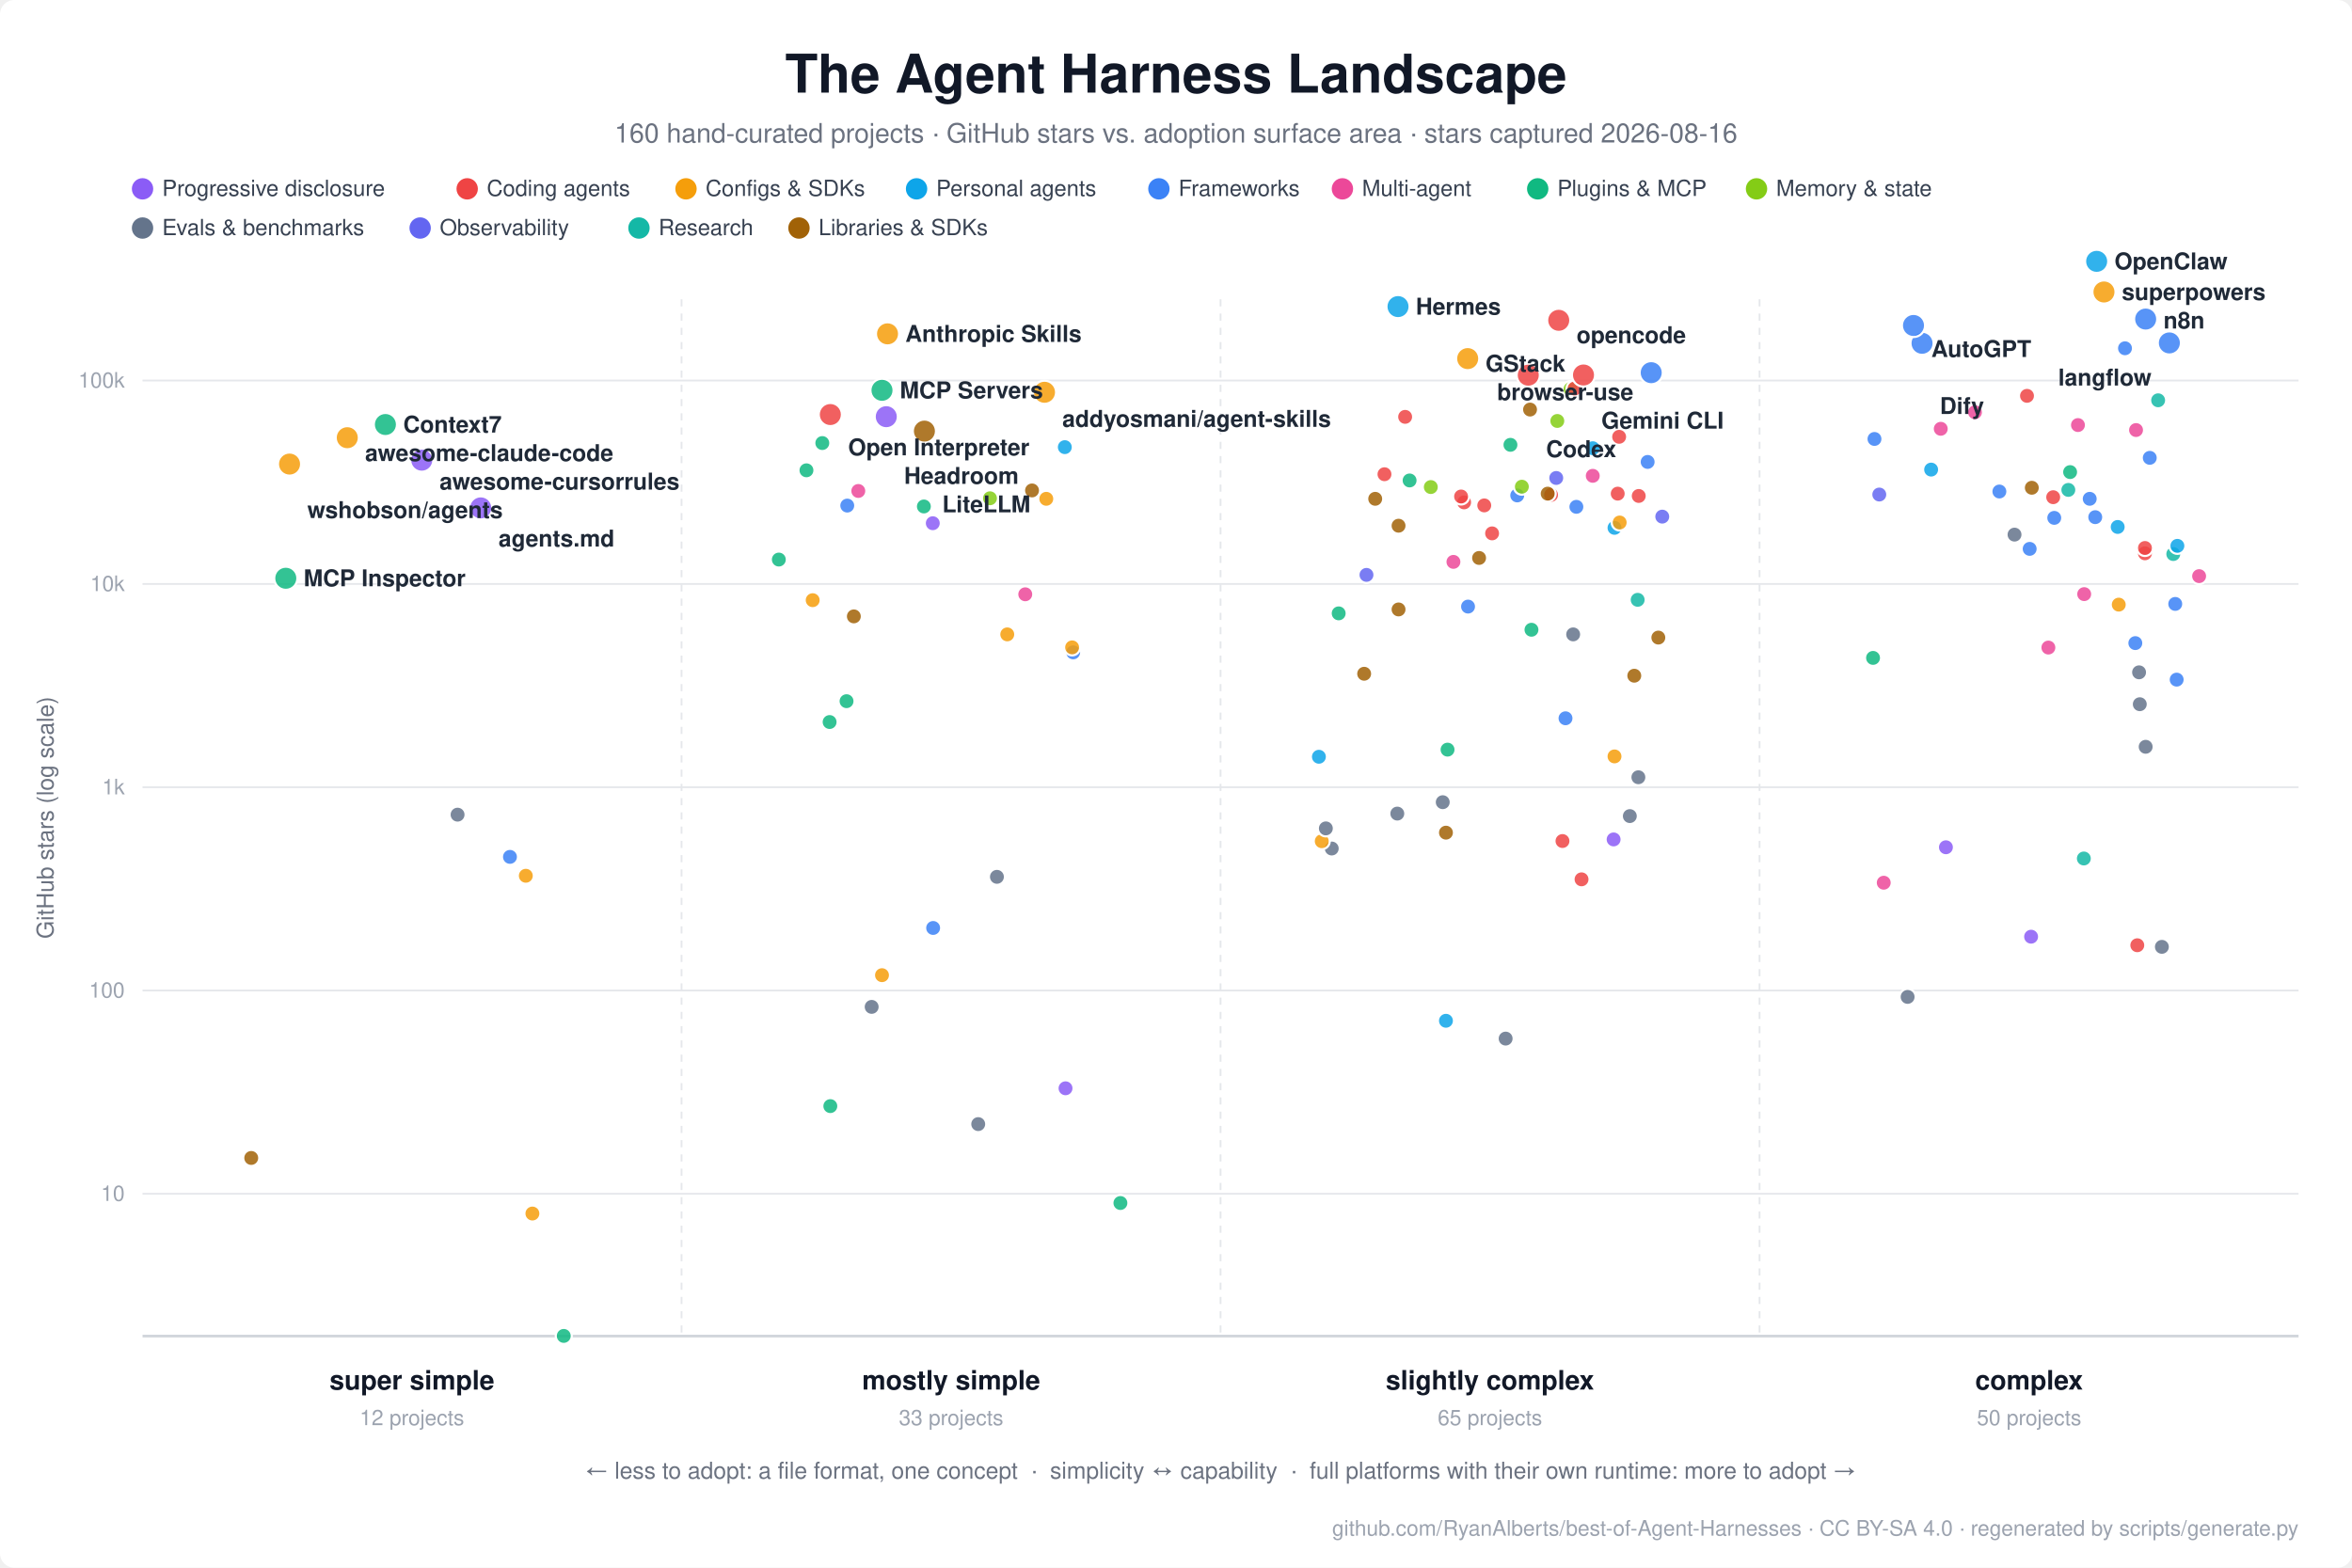
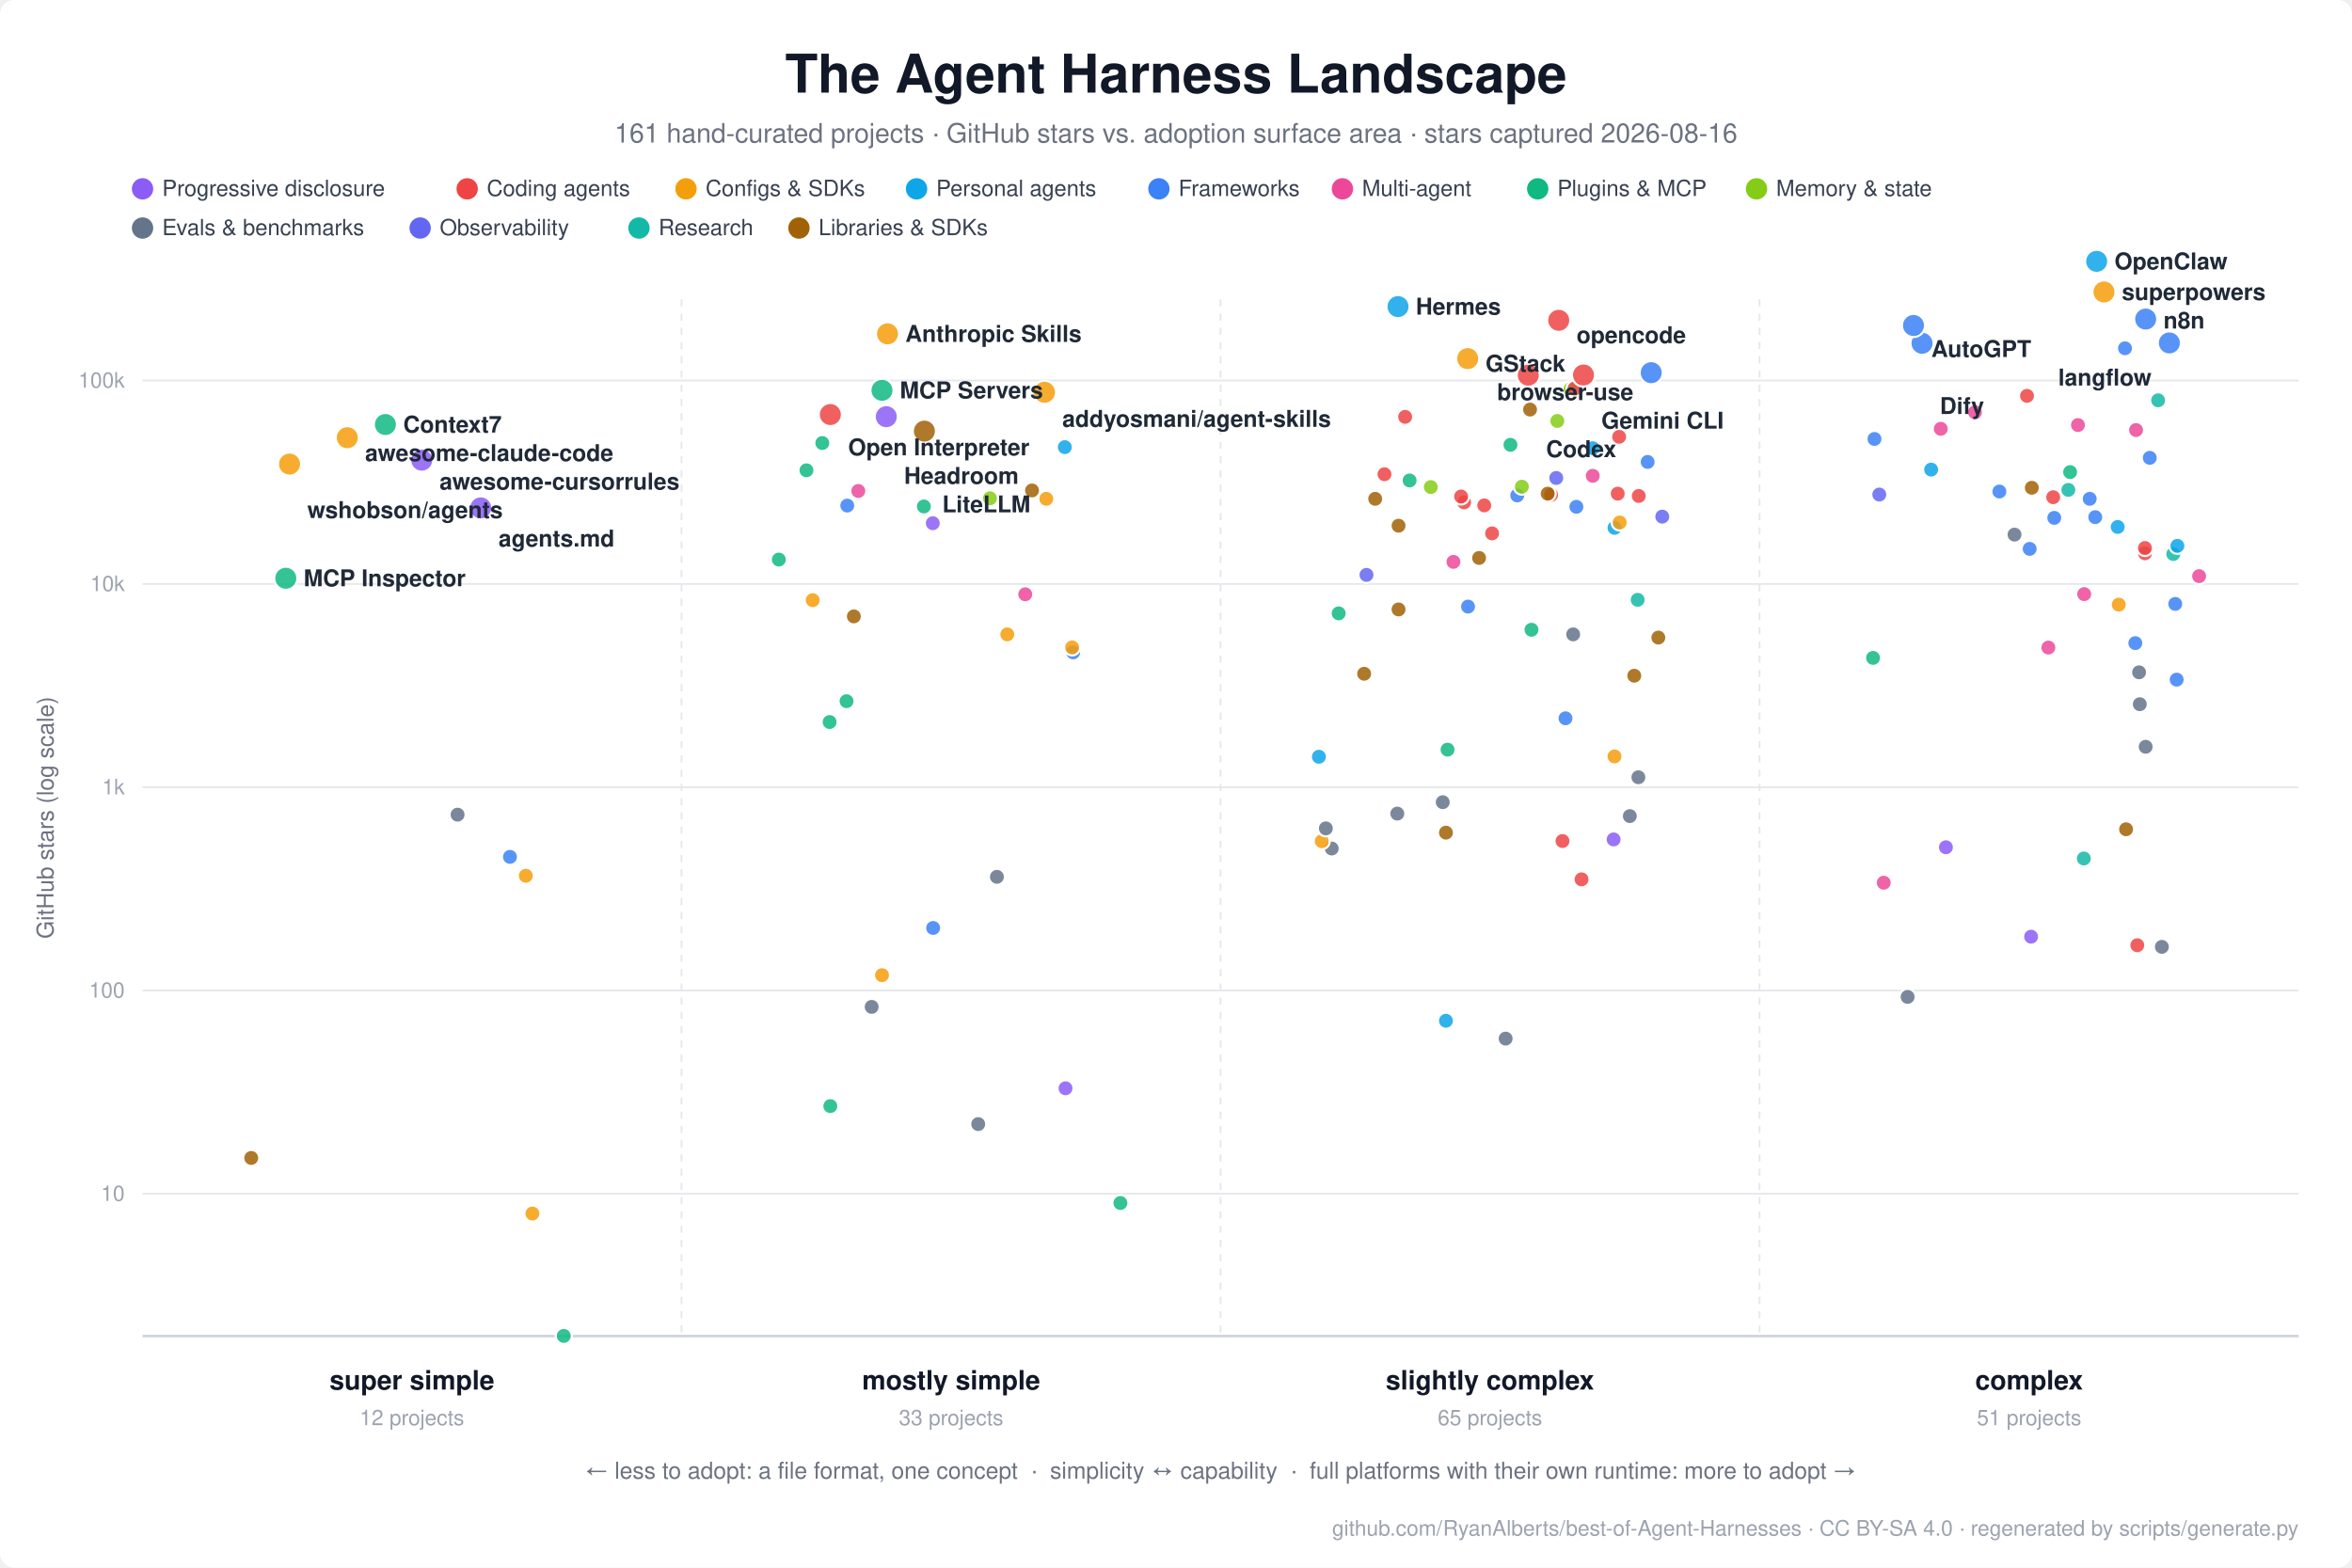
<svg xmlns="http://www.w3.org/2000/svg" viewBox="0 0 1320 880" font-family="-apple-system, 'Segoe UI', Helvetica, Arial, sans-serif">
  <rect width="1320" height="880" fill="#ffffff" rx="8" />
  <text x="660.0" y="52" text-anchor="middle" font-size="30" font-weight="700" fill="#111827">The Agent Harness Landscape</text>
-   <text x="660.0" y="80" text-anchor="middle" font-size="15" fill="#6b7280">160 hand-curated projects · GitHub stars vs. adoption surface area · stars captured 2026-08-16</text>
+   <text x="660.0" y="80" text-anchor="middle" font-size="15" fill="#6b7280">161 hand-curated projects · GitHub stars vs. adoption surface area · stars captured 2026-08-16</text>
  <circle cx="80" cy="106" r="6" fill="#8b5cf6" />
  <text x="91" y="110" font-size="12.5" fill="#374151">Progressive disclosure</text>
  <circle cx="262.2" cy="106" r="6" fill="#ef4444" />
  <text x="273.2" y="110" font-size="12.5" fill="#374151">Coding agents</text>
  <circle cx="385.0" cy="106" r="6" fill="#f59e0b" />
  <text x="396.0" y="110" font-size="12.5" fill="#374151">Configs &amp; SDKs</text>
  <circle cx="514.4" cy="106" r="6" fill="#0ea5e9" />
  <text x="525.4" y="110" font-size="12.5" fill="#374151">Personal agents</text>
  <circle cx="650.4" cy="106" r="6" fill="#3b82f6" />
  <text x="661.4" y="110" font-size="12.5" fill="#374151">Frameworks</text>
  <circle cx="753.4" cy="106" r="6" fill="#ec4899" />
  <text x="764.4" y="110" font-size="12.5" fill="#374151">Multi-agent</text>
  <circle cx="863.0" cy="106" r="6" fill="#10b981" />
  <text x="874.0" y="110" font-size="12.5" fill="#374151">Plugins &amp; MCP</text>
  <circle cx="985.8" cy="106" r="6" fill="#84cc16" />
  <text x="996.8" y="110" font-size="12.5" fill="#374151">Memory &amp; state</text>
  <circle cx="80" cy="128" r="6" fill="#64748b" />
  <text x="91" y="132" font-size="12.5" fill="#374151">Evals &amp; benchmarks</text>
  <circle cx="235.8" cy="128" r="6" fill="#6366f1" />
  <text x="246.8" y="132" font-size="12.5" fill="#374151">Observability</text>
  <circle cx="358.6" cy="128" r="6" fill="#14b8a6" />
  <text x="369.6" y="132" font-size="12.5" fill="#374151">Research</text>
  <circle cx="448.4" cy="128" r="6" fill="#a16207" />
  <text x="459.4" y="132" font-size="12.5" fill="#374151">Libraries &amp; SDKs</text>
  <line x1="80" y1="670.1" x2="1290" y2="670.1" stroke="#e5e7eb" stroke-width="1" />
  <text x="70" y="674.1" text-anchor="end" font-size="12" fill="#9ca3af">10</text>
  <line x1="80" y1="556.0" x2="1290" y2="556.0" stroke="#e5e7eb" stroke-width="1" />
  <text x="70" y="560.0" text-anchor="end" font-size="12" fill="#9ca3af">100</text>
  <line x1="80" y1="441.9" x2="1290" y2="441.9" stroke="#e5e7eb" stroke-width="1" />
  <text x="70" y="445.9" text-anchor="end" font-size="12" fill="#9ca3af">1k</text>
  <line x1="80" y1="327.8" x2="1290" y2="327.8" stroke="#e5e7eb" stroke-width="1" />
  <text x="70" y="331.8" text-anchor="end" font-size="12" fill="#9ca3af">10k</text>
  <line x1="80" y1="213.6" x2="1290" y2="213.6" stroke="#e5e7eb" stroke-width="1" />
  <text x="70" y="217.6" text-anchor="end" font-size="12" fill="#9ca3af">100k</text>
  <text x="30" y="459" font-size="13" fill="#6b7280" transform="rotate(-90 30 459)" text-anchor="middle">GitHub stars (log scale)</text>
  <text x="231.2" y="780" text-anchor="middle" font-size="15" font-weight="600" fill="#111827">super simple</text>
  <text x="231.2" y="800" text-anchor="middle" font-size="12" fill="#9ca3af">12 projects</text>
  <line x1="382.5" y1="168" x2="382.5" y2="750" stroke="#e5e7eb" stroke-width="1" stroke-dasharray="4 4" />
  <text x="533.8" y="780" text-anchor="middle" font-size="15" font-weight="600" fill="#111827">mostly simple</text>
  <text x="533.8" y="800" text-anchor="middle" font-size="12" fill="#9ca3af">33 projects</text>
  <line x1="685.0" y1="168" x2="685.0" y2="750" stroke="#e5e7eb" stroke-width="1" stroke-dasharray="4 4" />
  <text x="836.2" y="780" text-anchor="middle" font-size="15" font-weight="600" fill="#111827">slightly complex</text>
  <text x="836.2" y="800" text-anchor="middle" font-size="12" fill="#9ca3af">65 projects</text>
  <line x1="987.5" y1="168" x2="987.5" y2="750" stroke="#e5e7eb" stroke-width="1" stroke-dasharray="4 4" />
  <text x="1138.8" y="780" text-anchor="middle" font-size="15" font-weight="600" fill="#111827">complex</text>
-   <text x="1138.8" y="800" text-anchor="middle" font-size="12" fill="#9ca3af">50 projects</text>
+   <text x="1138.8" y="800" text-anchor="middle" font-size="12" fill="#9ca3af">51 projects</text>
  <line x1="80" y1="750" x2="1290" y2="750" stroke="#d1d5db" stroke-width="1.5" />
  <text x="685.0" y="830" text-anchor="middle" font-size="13" fill="#6b7280">←  less to adopt: a file format, one concept  ·  simplicity ↔ capability  ·  full platforms with their own runtime: more to adopt  →</text>
  <circle cx="316.4" cy="749.9" r="4.5" fill="#10b981" fill-opacity="0.85" stroke="#ffffff" stroke-width="1.2" />
  <circle cx="298.8" cy="681.2" r="4.5" fill="#f59e0b" fill-opacity="0.85" stroke="#ffffff" stroke-width="1.2" />
  <circle cx="628.8" cy="675.3" r="4.5" fill="#10b981" fill-opacity="0.85" stroke="#ffffff" stroke-width="1.2" />
  <circle cx="141.0" cy="650.0" r="4.5" fill="#a16207" fill-opacity="0.85" stroke="#ffffff" stroke-width="1.2" />
  <circle cx="549.0" cy="631.0" r="4.5" fill="#64748b" fill-opacity="0.85" stroke="#ffffff" stroke-width="1.2" />
  <circle cx="466.0" cy="620.9" r="4.5" fill="#10b981" fill-opacity="0.85" stroke="#ffffff" stroke-width="1.2" />
  <circle cx="598.0" cy="610.9" r="4.5" fill="#8b5cf6" fill-opacity="0.85" stroke="#ffffff" stroke-width="1.2" />
  <circle cx="845.0" cy="583.0" r="4.5" fill="#64748b" fill-opacity="0.85" stroke="#ffffff" stroke-width="1.2" />
  <circle cx="811.5" cy="573.0" r="4.5" fill="#0ea5e9" fill-opacity="0.85" stroke="#ffffff" stroke-width="1.2" />
  <circle cx="489.2" cy="565.2" r="4.5" fill="#64748b" fill-opacity="0.85" stroke="#ffffff" stroke-width="1.2" />
  <circle cx="1070.6" cy="559.6" r="4.5" fill="#64748b" fill-opacity="0.85" stroke="#ffffff" stroke-width="1.2" />
  <circle cx="495.0" cy="547.4" r="4.5" fill="#f59e0b" fill-opacity="0.85" stroke="#ffffff" stroke-width="1.2" />
  <circle cx="1213.3" cy="531.5" r="4.5" fill="#64748b" fill-opacity="0.85" stroke="#ffffff" stroke-width="1.2" />
  <circle cx="1199.5" cy="530.6" r="4.5" fill="#ef4444" fill-opacity="0.85" stroke="#ffffff" stroke-width="1.2" />
  <circle cx="1139.9" cy="525.8" r="4.5" fill="#8b5cf6" fill-opacity="0.85" stroke="#ffffff" stroke-width="1.2" />
  <circle cx="523.7" cy="520.9" r="4.5" fill="#3b82f6" fill-opacity="0.85" stroke="#ffffff" stroke-width="1.2" />
  <circle cx="1057.2" cy="495.5" r="4.5" fill="#ec4899" fill-opacity="0.85" stroke="#ffffff" stroke-width="1.2" />
  <circle cx="887.6" cy="493.6" r="4.5" fill="#ef4444" fill-opacity="0.85" stroke="#ffffff" stroke-width="1.2" />
  <circle cx="559.5" cy="492.2" r="4.5" fill="#64748b" fill-opacity="0.85" stroke="#ffffff" stroke-width="1.2" />
  <circle cx="295.1" cy="491.6" r="4.5" fill="#f59e0b" fill-opacity="0.85" stroke="#ffffff" stroke-width="1.2" />
  <circle cx="1169.5" cy="481.9" r="4.5" fill="#14b8a6" fill-opacity="0.85" stroke="#ffffff" stroke-width="1.2" />
  <circle cx="286.2" cy="481.0" r="4.5" fill="#3b82f6" fill-opacity="0.85" stroke="#ffffff" stroke-width="1.2" />
  <circle cx="747.4" cy="476.3" r="4.5" fill="#64748b" fill-opacity="0.85" stroke="#ffffff" stroke-width="1.2" />
  <circle cx="1092.1" cy="475.6" r="4.5" fill="#8b5cf6" fill-opacity="0.85" stroke="#ffffff" stroke-width="1.2" />
  <circle cx="741.8" cy="472.2" r="4.5" fill="#f59e0b" fill-opacity="0.85" stroke="#ffffff" stroke-width="1.2" />
  <circle cx="876.9" cy="472.1" r="4.5" fill="#ef4444" fill-opacity="0.85" stroke="#ffffff" stroke-width="1.2" />
  <circle cx="905.6" cy="471.2" r="4.5" fill="#8b5cf6" fill-opacity="0.85" stroke="#ffffff" stroke-width="1.2" />
  <circle cx="811.5" cy="467.4" r="4.5" fill="#a16207" fill-opacity="0.85" stroke="#ffffff" stroke-width="1.2" />
+   <circle cx="1193.2" cy="465.5" r="4.5" fill="#a16207" fill-opacity="0.85" stroke="#ffffff" stroke-width="1.2" />
  <circle cx="744.1" cy="465.0" r="4.5" fill="#64748b" fill-opacity="0.85" stroke="#ffffff" stroke-width="1.2" />
  <circle cx="914.7" cy="458.1" r="4.5" fill="#64748b" fill-opacity="0.85" stroke="#ffffff" stroke-width="1.2" />
  <circle cx="256.8" cy="457.3" r="4.5" fill="#64748b" fill-opacity="0.85" stroke="#ffffff" stroke-width="1.2" />
  <circle cx="784.2" cy="456.7" r="4.5" fill="#64748b" fill-opacity="0.85" stroke="#ffffff" stroke-width="1.2" />
  <circle cx="809.7" cy="450.3" r="4.5" fill="#64748b" fill-opacity="0.85" stroke="#ffffff" stroke-width="1.2" />
  <circle cx="919.5" cy="436.3" r="4.5" fill="#64748b" fill-opacity="0.85" stroke="#ffffff" stroke-width="1.2" />
  <circle cx="740.2" cy="424.8" r="4.5" fill="#0ea5e9" fill-opacity="0.85" stroke="#ffffff" stroke-width="1.2" />
  <circle cx="906.1" cy="424.6" r="4.5" fill="#f59e0b" fill-opacity="0.85" stroke="#ffffff" stroke-width="1.2" />
  <circle cx="812.4" cy="420.8" r="4.5" fill="#10b981" fill-opacity="0.85" stroke="#ffffff" stroke-width="1.2" />
  <circle cx="1204.2" cy="419.2" r="4.5" fill="#64748b" fill-opacity="0.85" stroke="#ffffff" stroke-width="1.2" />
  <circle cx="465.6" cy="405.3" r="4.5" fill="#10b981" fill-opacity="0.85" stroke="#ffffff" stroke-width="1.2" />
  <circle cx="878.6" cy="403.2" r="4.5" fill="#3b82f6" fill-opacity="0.85" stroke="#ffffff" stroke-width="1.2" />
  <circle cx="1200.9" cy="395.3" r="4.5" fill="#64748b" fill-opacity="0.85" stroke="#ffffff" stroke-width="1.2" />
  <circle cx="475.1" cy="393.6" r="4.5" fill="#10b981" fill-opacity="0.85" stroke="#ffffff" stroke-width="1.2" />
  <circle cx="1221.6" cy="381.5" r="4.5" fill="#3b82f6" fill-opacity="0.85" stroke="#ffffff" stroke-width="1.2" />
  <circle cx="917.2" cy="379.3" r="4.5" fill="#a16207" fill-opacity="0.85" stroke="#ffffff" stroke-width="1.2" />
  <circle cx="765.6" cy="378.2" r="4.5" fill="#a16207" fill-opacity="0.85" stroke="#ffffff" stroke-width="1.2" />
  <circle cx="1200.5" cy="377.4" r="4.5" fill="#64748b" fill-opacity="0.85" stroke="#ffffff" stroke-width="1.2" />
  <circle cx="1051.2" cy="369.3" r="4.5" fill="#10b981" fill-opacity="0.85" stroke="#ffffff" stroke-width="1.2" />
  <circle cx="602.3" cy="366.2" r="4.5" fill="#3b82f6" fill-opacity="0.85" stroke="#ffffff" stroke-width="1.2" />
  <circle cx="1149.6" cy="363.5" r="4.5" fill="#ec4899" fill-opacity="0.85" stroke="#ffffff" stroke-width="1.2" />
  <circle cx="601.7" cy="363.4" r="4.5" fill="#f59e0b" fill-opacity="0.85" stroke="#ffffff" stroke-width="1.2" />
  <circle cx="1198.4" cy="361.0" r="4.5" fill="#3b82f6" fill-opacity="0.85" stroke="#ffffff" stroke-width="1.2" />
  <circle cx="930.7" cy="357.9" r="4.5" fill="#a16207" fill-opacity="0.85" stroke="#ffffff" stroke-width="1.2" />
  <circle cx="565.3" cy="356.1" r="4.5" fill="#f59e0b" fill-opacity="0.85" stroke="#ffffff" stroke-width="1.2" />
  <circle cx="882.9" cy="356.1" r="4.5" fill="#64748b" fill-opacity="0.85" stroke="#ffffff" stroke-width="1.2" />
  <circle cx="859.5" cy="353.5" r="4.5" fill="#10b981" fill-opacity="0.85" stroke="#ffffff" stroke-width="1.2" />
  <circle cx="479.2" cy="346.0" r="4.5" fill="#a16207" fill-opacity="0.85" stroke="#ffffff" stroke-width="1.2" />
  <circle cx="751.3" cy="344.3" r="4.5" fill="#10b981" fill-opacity="0.85" stroke="#ffffff" stroke-width="1.2" />
  <circle cx="784.9" cy="342.1" r="4.5" fill="#a16207" fill-opacity="0.85" stroke="#ffffff" stroke-width="1.2" />
  <circle cx="823.9" cy="340.5" r="4.5" fill="#3b82f6" fill-opacity="0.85" stroke="#ffffff" stroke-width="1.2" />
  <circle cx="1189.1" cy="339.4" r="4.5" fill="#f59e0b" fill-opacity="0.85" stroke="#ffffff" stroke-width="1.2" />
  <circle cx="1220.8" cy="339.0" r="4.5" fill="#3b82f6" fill-opacity="0.85" stroke="#ffffff" stroke-width="1.2" />
  <circle cx="456.1" cy="336.9" r="4.5" fill="#f59e0b" fill-opacity="0.85" stroke="#ffffff" stroke-width="1.2" />
  <circle cx="919.1" cy="336.7" r="4.5" fill="#14b8a6" fill-opacity="0.85" stroke="#ffffff" stroke-width="1.2" />
  <circle cx="575.4" cy="333.6" r="4.5" fill="#ec4899" fill-opacity="0.85" stroke="#ffffff" stroke-width="1.2" />
  <circle cx="1169.7" cy="333.5" r="4.5" fill="#ec4899" fill-opacity="0.85" stroke="#ffffff" stroke-width="1.2" />
  <circle cx="160.4" cy="324.6" r="6.5" fill="#10b981" fill-opacity="0.85" stroke="#ffffff" stroke-width="1.2" />
  <circle cx="1234.2" cy="323.4" r="4.5" fill="#ec4899" fill-opacity="0.85" stroke="#ffffff" stroke-width="1.2" />
  <circle cx="766.9" cy="322.7" r="4.5" fill="#6366f1" fill-opacity="0.85" stroke="#ffffff" stroke-width="1.2" />
  <circle cx="815.7" cy="315.4" r="4.5" fill="#ec4899" fill-opacity="0.85" stroke="#ffffff" stroke-width="1.2" />
  <circle cx="437.1" cy="314.1" r="4.5" fill="#10b981" fill-opacity="0.85" stroke="#ffffff" stroke-width="1.2" />
  <circle cx="830.1" cy="313.2" r="4.5" fill="#a16207" fill-opacity="0.85" stroke="#ffffff" stroke-width="1.2" />
  <circle cx="1219.7" cy="311.0" r="4.5" fill="#14b8a6" fill-opacity="0.85" stroke="#ffffff" stroke-width="1.2" />
  <circle cx="1203.8" cy="310.6" r="4.5" fill="#ef4444" fill-opacity="0.85" stroke="#ffffff" stroke-width="1.2" />
  <circle cx="1139.1" cy="308.1" r="4.5" fill="#3b82f6" fill-opacity="0.85" stroke="#ffffff" stroke-width="1.2" />
  <circle cx="1203.8" cy="307.6" r="4.5" fill="#ef4444" fill-opacity="0.85" stroke="#ffffff" stroke-width="1.2" />
  <circle cx="1222.0" cy="306.4" r="4.5" fill="#0ea5e9" fill-opacity="0.85" stroke="#ffffff" stroke-width="1.2" />
  <circle cx="1130.6" cy="300.1" r="4.5" fill="#64748b" fill-opacity="0.85" stroke="#ffffff" stroke-width="1.2" />
  <circle cx="837.4" cy="299.4" r="4.5" fill="#ef4444" fill-opacity="0.85" stroke="#ffffff" stroke-width="1.2" />
  <circle cx="906.1" cy="296.3" r="4.5" fill="#0ea5e9" fill-opacity="0.85" stroke="#ffffff" stroke-width="1.2" />
  <circle cx="1188.5" cy="295.8" r="4.5" fill="#0ea5e9" fill-opacity="0.85" stroke="#ffffff" stroke-width="1.2" />
  <circle cx="784.9" cy="295.1" r="4.5" fill="#a16207" fill-opacity="0.85" stroke="#ffffff" stroke-width="1.2" />
  <circle cx="523.5" cy="293.7" r="4.5" fill="#8b5cf6" fill-opacity="0.85" stroke="#ffffff" stroke-width="1.2" />
  <circle cx="909.0" cy="293.3" r="4.5" fill="#f59e0b" fill-opacity="0.85" stroke="#ffffff" stroke-width="1.2" />
  <circle cx="1152.9" cy="290.7" r="4.5" fill="#3b82f6" fill-opacity="0.85" stroke="#ffffff" stroke-width="1.2" />
  <circle cx="1175.9" cy="290.3" r="4.5" fill="#3b82f6" fill-opacity="0.85" stroke="#ffffff" stroke-width="1.2" />
  <circle cx="932.9" cy="290.0" r="4.5" fill="#6366f1" fill-opacity="0.85" stroke="#ffffff" stroke-width="1.2" />
  <circle cx="269.8" cy="285.1" r="6.5" fill="#8b5cf6" fill-opacity="0.85" stroke="#ffffff" stroke-width="1.2" />
  <circle cx="884.7" cy="284.5" r="4.5" fill="#3b82f6" fill-opacity="0.85" stroke="#ffffff" stroke-width="1.2" />
  <circle cx="518.5" cy="284.3" r="4.5" fill="#10b981" fill-opacity="0.85" stroke="#ffffff" stroke-width="1.2" />
  <circle cx="475.5" cy="283.8" r="4.5" fill="#3b82f6" fill-opacity="0.85" stroke="#ffffff" stroke-width="1.2" />
  <circle cx="833.0" cy="283.7" r="4.5" fill="#ef4444" fill-opacity="0.85" stroke="#ffffff" stroke-width="1.2" />
  <circle cx="821.7" cy="282.0" r="4.5" fill="#ef4444" fill-opacity="0.85" stroke="#ffffff" stroke-width="1.2" />
  <circle cx="587.2" cy="280.0" r="4.5" fill="#f59e0b" fill-opacity="0.85" stroke="#ffffff" stroke-width="1.2" />
  <circle cx="1172.8" cy="280.0" r="4.5" fill="#3b82f6" fill-opacity="0.85" stroke="#ffffff" stroke-width="1.2" />
  <circle cx="771.8" cy="280.0" r="4.5" fill="#a16207" fill-opacity="0.85" stroke="#ffffff" stroke-width="1.2" />
  <circle cx="555.6" cy="279.7" r="4.5" fill="#84cc16" fill-opacity="0.85" stroke="#ffffff" stroke-width="1.2" />
  <circle cx="1152.3" cy="279.1" r="4.5" fill="#ef4444" fill-opacity="0.85" stroke="#ffffff" stroke-width="1.2" />
  <circle cx="820.0" cy="278.7" r="4.5" fill="#ef4444" fill-opacity="0.85" stroke="#ffffff" stroke-width="1.2" />
  <circle cx="919.7" cy="278.4" r="4.5" fill="#ef4444" fill-opacity="0.85" stroke="#ffffff" stroke-width="1.2" />
  <circle cx="851.5" cy="278.1" r="4.5" fill="#3b82f6" fill-opacity="0.85" stroke="#ffffff" stroke-width="1.2" />
  <circle cx="870.5" cy="277.8" r="4.5" fill="#ef4444" fill-opacity="0.85" stroke="#ffffff" stroke-width="1.2" />
  <circle cx="1054.7" cy="277.6" r="4.5" fill="#6366f1" fill-opacity="0.85" stroke="#ffffff" stroke-width="1.2" />
  <circle cx="868.6" cy="277.1" r="4.5" fill="#a16207" fill-opacity="0.85" stroke="#ffffff" stroke-width="1.2" />
  <circle cx="907.9" cy="277.1" r="4.5" fill="#ef4444" fill-opacity="0.85" stroke="#ffffff" stroke-width="1.2" />
  <circle cx="1122.1" cy="275.9" r="4.5" fill="#3b82f6" fill-opacity="0.85" stroke="#ffffff" stroke-width="1.2" />
  <circle cx="481.7" cy="275.6" r="4.5" fill="#ec4899" fill-opacity="0.85" stroke="#ffffff" stroke-width="1.2" />
  <circle cx="579.2" cy="275.3" r="4.5" fill="#a16207" fill-opacity="0.85" stroke="#ffffff" stroke-width="1.2" />
  <circle cx="1160.8" cy="275.0" r="4.5" fill="#14b8a6" fill-opacity="0.85" stroke="#ffffff" stroke-width="1.2" />
  <circle cx="1140.3" cy="273.8" r="4.5" fill="#a16207" fill-opacity="0.85" stroke="#ffffff" stroke-width="1.2" />
  <circle cx="803.0" cy="273.4" r="4.5" fill="#84cc16" fill-opacity="0.85" stroke="#ffffff" stroke-width="1.2" />
  <circle cx="854.1" cy="273.2" r="4.5" fill="#84cc16" fill-opacity="0.85" stroke="#ffffff" stroke-width="1.2" />
  <circle cx="791.1" cy="269.7" r="4.5" fill="#10b981" fill-opacity="0.85" stroke="#ffffff" stroke-width="1.2" />
  <circle cx="873.4" cy="268.3" r="4.5" fill="#6366f1" fill-opacity="0.85" stroke="#ffffff" stroke-width="1.2" />
  <circle cx="893.9" cy="267.1" r="4.5" fill="#ec4899" fill-opacity="0.85" stroke="#ffffff" stroke-width="1.2" />
  <circle cx="777.0" cy="266.2" r="4.5" fill="#ef4444" fill-opacity="0.85" stroke="#ffffff" stroke-width="1.2" />
  <circle cx="1161.8" cy="265.0" r="4.5" fill="#10b981" fill-opacity="0.85" stroke="#ffffff" stroke-width="1.2" />
  <circle cx="452.6" cy="264.0" r="4.5" fill="#10b981" fill-opacity="0.85" stroke="#ffffff" stroke-width="1.2" />
  <circle cx="1083.8" cy="263.6" r="4.5" fill="#0ea5e9" fill-opacity="0.85" stroke="#ffffff" stroke-width="1.2" />
  <circle cx="162.5" cy="260.5" r="6.5" fill="#f59e0b" fill-opacity="0.85" stroke="#ffffff" stroke-width="1.2" />
  <circle cx="924.7" cy="259.3" r="4.5" fill="#3b82f6" fill-opacity="0.85" stroke="#ffffff" stroke-width="1.2" />
  <circle cx="236.7" cy="258.3" r="6.5" fill="#8b5cf6" fill-opacity="0.85" stroke="#ffffff" stroke-width="1.2" />
  <circle cx="1206.5" cy="257.0" r="4.5" fill="#3b82f6" fill-opacity="0.85" stroke="#ffffff" stroke-width="1.2" />
  <circle cx="893.9" cy="251.6" r="4.5" fill="#0ea5e9" fill-opacity="0.85" stroke="#ffffff" stroke-width="1.2" />
  <circle cx="597.6" cy="251.0" r="4.5" fill="#0ea5e9" fill-opacity="0.85" stroke="#ffffff" stroke-width="1.2" />
  <circle cx="847.7" cy="249.7" r="4.5" fill="#10b981" fill-opacity="0.85" stroke="#ffffff" stroke-width="1.2" />
  <circle cx="461.5" cy="248.7" r="4.5" fill="#10b981" fill-opacity="0.85" stroke="#ffffff" stroke-width="1.2" />
  <circle cx="1052.0" cy="246.4" r="4.5" fill="#3b82f6" fill-opacity="0.85" stroke="#ffffff" stroke-width="1.2" />
  <circle cx="194.9" cy="245.7" r="6.5" fill="#f59e0b" fill-opacity="0.85" stroke="#ffffff" stroke-width="1.2" />
  <circle cx="908.7" cy="245.2" r="4.5" fill="#ef4444" fill-opacity="0.85" stroke="#ffffff" stroke-width="1.2" />
  <circle cx="518.8" cy="242.0" r="6.5" fill="#a16207" fill-opacity="0.85" stroke="#ffffff" stroke-width="1.2" />
  <circle cx="1198.8" cy="241.4" r="4.5" fill="#ec4899" fill-opacity="0.85" stroke="#ffffff" stroke-width="1.2" />
  <circle cx="1089.2" cy="240.7" r="4.5" fill="#ec4899" fill-opacity="0.85" stroke="#ffffff" stroke-width="1.2" />
  <circle cx="1166.2" cy="238.6" r="4.5" fill="#ec4899" fill-opacity="0.85" stroke="#ffffff" stroke-width="1.2" />
  <circle cx="216.3" cy="238.3" r="6.5" fill="#10b981" fill-opacity="0.85" stroke="#ffffff" stroke-width="1.2" />
  <circle cx="874.0" cy="236.3" r="4.5" fill="#84cc16" fill-opacity="0.85" stroke="#ffffff" stroke-width="1.2" />
  <circle cx="788.6" cy="234.0" r="4.5" fill="#ef4444" fill-opacity="0.85" stroke="#ffffff" stroke-width="1.2" />
  <circle cx="497.4" cy="233.9" r="6.5" fill="#8b5cf6" fill-opacity="0.85" stroke="#ffffff" stroke-width="1.2" />
  <circle cx="466.0" cy="232.7" r="6.5" fill="#ef4444" fill-opacity="0.85" stroke="#ffffff" stroke-width="1.2" />
  <circle cx="1108.4" cy="231.4" r="4.5" fill="#ec4899" fill-opacity="0.85" stroke="#ffffff" stroke-width="1.2" />
  <circle cx="858.7" cy="229.9" r="4.5" fill="#a16207" fill-opacity="0.85" stroke="#ffffff" stroke-width="1.2" />
  <circle cx="1211.2" cy="224.7" r="4.5" fill="#14b8a6" fill-opacity="0.85" stroke="#ffffff" stroke-width="1.2" />
  <circle cx="1137.6" cy="222.2" r="4.5" fill="#ef4444" fill-opacity="0.85" stroke="#ffffff" stroke-width="1.2" />
  <circle cx="586.2" cy="220.2" r="6.5" fill="#f59e0b" fill-opacity="0.85" stroke="#ffffff" stroke-width="1.2" />
  <circle cx="495.0" cy="219.1" r="6.5" fill="#10b981" fill-opacity="0.85" stroke="#ffffff" stroke-width="1.2" />
  <circle cx="881.4" cy="218.4" r="4.5" fill="#84cc16" fill-opacity="0.85" stroke="#ffffff" stroke-width="1.2" />
  <circle cx="883.7" cy="218.1" r="4.5" fill="#ef4444" fill-opacity="0.85" stroke="#ffffff" stroke-width="1.2" />
  <circle cx="857.7" cy="210.6" r="6.5" fill="#ef4444" fill-opacity="0.85" stroke="#ffffff" stroke-width="1.2" />
  <circle cx="888.7" cy="210.5" r="6.5" fill="#ef4444" fill-opacity="0.85" stroke="#ffffff" stroke-width="1.2" />
  <circle cx="926.7" cy="209.2" r="6.5" fill="#3b82f6" fill-opacity="0.85" stroke="#ffffff" stroke-width="1.2" />
  <circle cx="823.7" cy="201.3" r="6.5" fill="#f59e0b" fill-opacity="0.85" stroke="#ffffff" stroke-width="1.2" />
  <circle cx="1192.6" cy="195.5" r="4.5" fill="#3b82f6" fill-opacity="0.85" stroke="#ffffff" stroke-width="1.2" />
  <circle cx="1078.7" cy="192.7" r="6.5" fill="#3b82f6" fill-opacity="0.85" stroke="#ffffff" stroke-width="1.2" />
  <circle cx="1217.5" cy="192.5" r="6.5" fill="#3b82f6" fill-opacity="0.85" stroke="#ffffff" stroke-width="1.2" />
  <circle cx="498.1" cy="187.4" r="6.5" fill="#f59e0b" fill-opacity="0.85" stroke="#ffffff" stroke-width="1.2" />
  <circle cx="1073.9" cy="182.7" r="6.5" fill="#3b82f6" fill-opacity="0.85" stroke="#ffffff" stroke-width="1.2" />
  <circle cx="874.8" cy="179.8" r="6.5" fill="#ef4444" fill-opacity="0.85" stroke="#ffffff" stroke-width="1.2" />
  <circle cx="1204.2" cy="179.1" r="6.5" fill="#3b82f6" fill-opacity="0.85" stroke="#ffffff" stroke-width="1.2" />
  <circle cx="784.6" cy="172.1" r="6.5" fill="#0ea5e9" fill-opacity="0.85" stroke="#ffffff" stroke-width="1.2" />
  <circle cx="1180.8" cy="163.9" r="6.5" fill="#f59e0b" fill-opacity="0.85" stroke="#ffffff" stroke-width="1.2" />
  <circle cx="1176.7" cy="146.7" r="6.5" fill="#0ea5e9" fill-opacity="0.85" stroke="#ffffff" stroke-width="1.2" />
  <text x="226.3" y="242.8" text-anchor="start" font-size="13" font-weight="600" fill="#1f2937">Context7</text>
  <text x="204.9" y="258.8" text-anchor="start" font-size="13" font-weight="600" fill="#1f2937">awesome-claude-code</text>
  <text x="246.7" y="274.8" text-anchor="start" font-size="13" font-weight="600" fill="#1f2937">awesome-cursorrules</text>
  <text x="172.5" y="290.8" text-anchor="start" font-size="13" font-weight="600" fill="#1f2937">wshobson/agents</text>
  <text x="279.8" y="306.8" text-anchor="start" font-size="13" font-weight="600" fill="#1f2937">agents.md</text>
  <text x="170.4" y="329.1" text-anchor="start" font-size="13" font-weight="600" fill="#1f2937">MCP Inspector</text>
  <text x="508.1" y="191.9" text-anchor="start" font-size="13" font-weight="600" fill="#1f2937">Anthropic Skills</text>
  <text x="505.0" y="223.6" text-anchor="start" font-size="13" font-weight="600" fill="#1f2937">MCP Servers</text>
  <text x="596.2" y="239.6" text-anchor="start" font-size="13" font-weight="600" fill="#1f2937">addyosmani/agent-skills</text>
  <text x="476.0" y="255.6" text-anchor="start" font-size="13" font-weight="600" fill="#1f2937">Open Interpreter</text>
  <text x="507.4" y="271.6" text-anchor="start" font-size="13" font-weight="600" fill="#1f2937">Headroom</text>
  <text x="528.8" y="287.6" text-anchor="start" font-size="13" font-weight="600" fill="#1f2937">LiteLLM</text>
  <text x="794.6" y="176.6" text-anchor="start" font-size="13" font-weight="600" fill="#1f2937">Hermes</text>
  <text x="884.8" y="192.6" text-anchor="start" font-size="13" font-weight="600" fill="#1f2937">opencode</text>
  <text x="833.7" y="208.6" text-anchor="start" font-size="13" font-weight="600" fill="#1f2937">GStack</text>
  <text x="916.7" y="224.6" text-anchor="end" font-size="13" font-weight="600" fill="#1f2937">browser-use</text>
  <text x="898.7" y="240.6" text-anchor="start" font-size="13" font-weight="600" fill="#1f2937">Gemini CLI</text>
  <text x="867.7" y="256.6" text-anchor="start" font-size="13" font-weight="600" fill="#1f2937">Codex</text>
  <text x="1186.7" y="151.2" text-anchor="start" font-size="13" font-weight="600" fill="#1f2937">OpenClaw</text>
  <text x="1190.8" y="168.4" text-anchor="start" font-size="13" font-weight="600" fill="#1f2937">superpowers</text>
  <text x="1214.2" y="184.4" text-anchor="start" font-size="13" font-weight="600" fill="#1f2937">n8n</text>
  <text x="1083.9" y="200.4" text-anchor="start" font-size="13" font-weight="600" fill="#1f2937">AutoGPT</text>
  <text x="1207.5" y="216.4" text-anchor="end" font-size="13" font-weight="600" fill="#1f2937">langflow</text>
  <text x="1088.7" y="232.4" text-anchor="start" font-size="13" font-weight="600" fill="#1f2937">Dify</text>
  <text x="1290" y="862" text-anchor="end" font-size="12" fill="#9ca3af">github.com/RyanAlberts/best-of-Agent-Harnesses · CC BY-SA 4.0 · regenerated by scripts/generate.py</text>
</svg>
